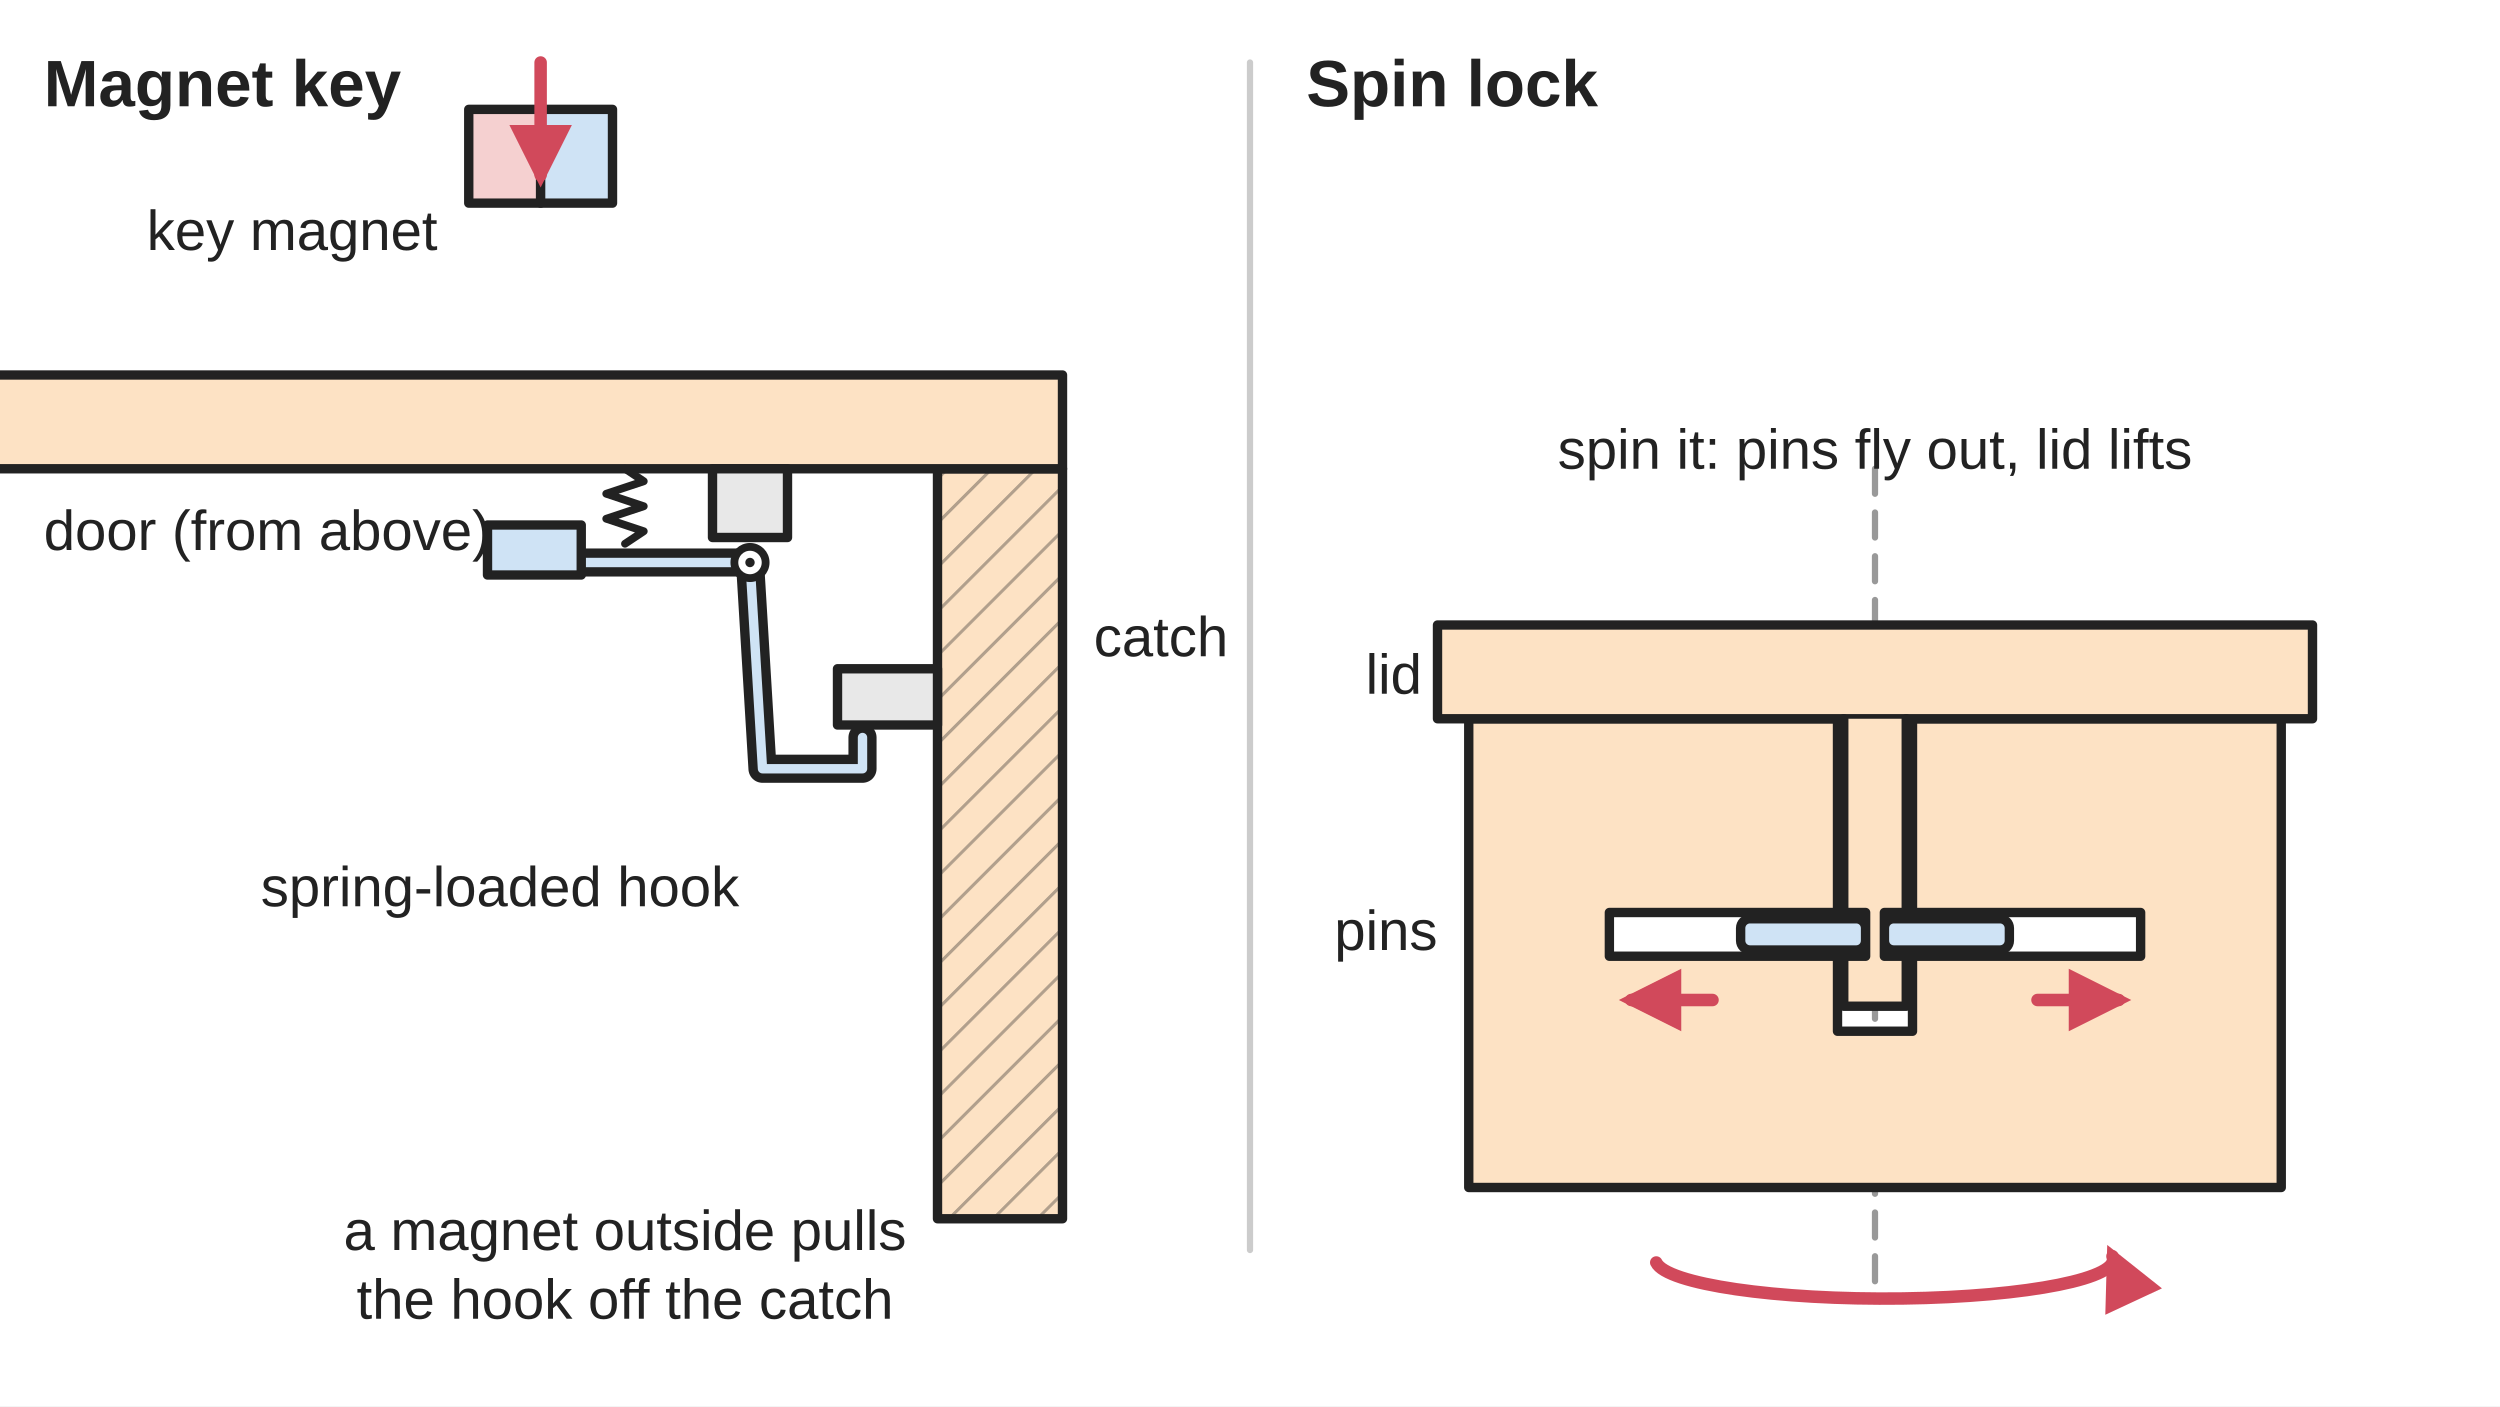
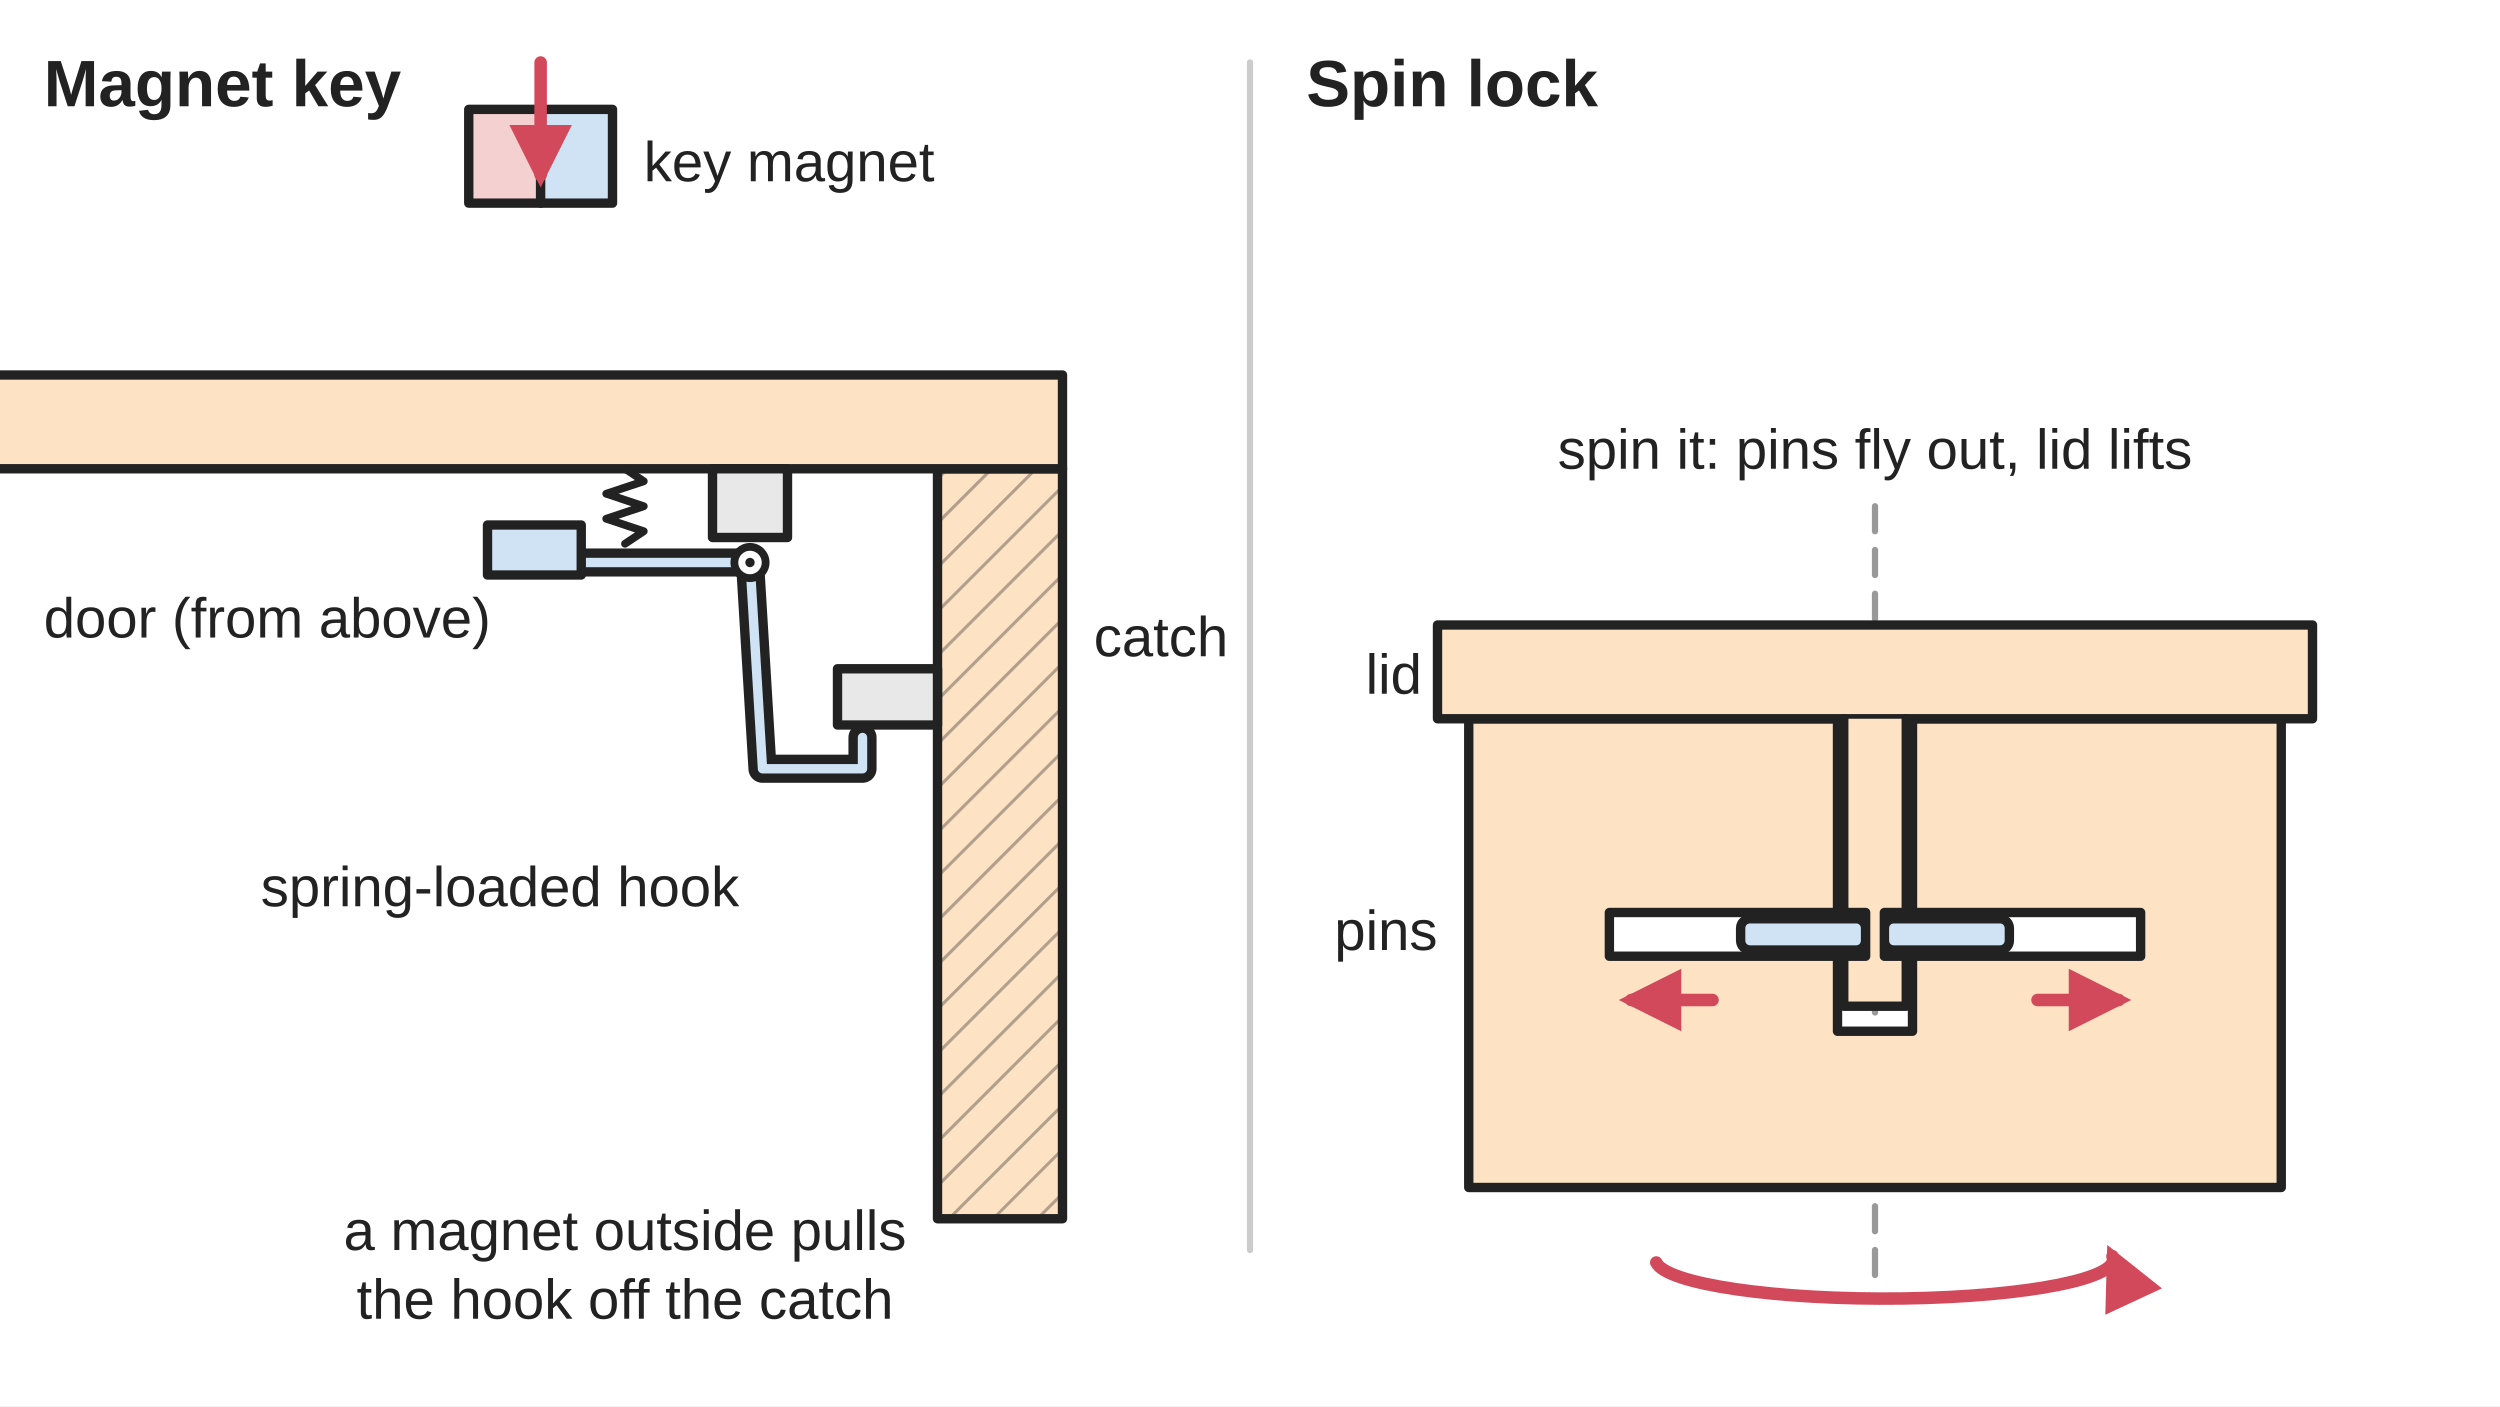
<svg xmlns="http://www.w3.org/2000/svg" viewBox="0 0 800 450" width="800" height="450" role="img">
  <rect width="800" height="450" fill="#ffffff" />
  <defs>
    <marker id="ah" viewBox="0 0 10 10" refX="8" refY="5" markerWidth="5" markerHeight="5" orient="auto-start-reverse">
      <path d="M0,0 L10,5 L0,10 z" fill="#d1495b" />
    </marker>
    <pattern id="hatch" width="10" height="10" patternUnits="userSpaceOnUse" patternTransform="rotate(45)">
      <line x1="0" y1="0" x2="0" y2="10" stroke="#222" stroke-width="2" />
    </pattern>
  </defs>
  <g stroke="#222" stroke-width="3" stroke-linejoin="round" stroke-linecap="round">
    <line x1="400" y1="20" x2="400" y2="400" stroke="#cccccc" stroke-width="2" />
    <rect x="300" y="150" width="40" height="240" fill="#fde2c4" />
    <rect x="300" y="150" width="40" height="240" fill="url(#hatch)" opacity="0.35" stroke="none" />
    <rect x="268" y="214" width="32" height="18" fill="#e8e8e8" />
    <g>
      <rect x="-10" y="120" width="350" height="30" fill="#fde2c4" />
      <rect x="228" y="150" width="24" height="22" fill="#e8e8e8" />
      <polyline points="200,150 206,154 194,158 206,162 194,166 206,170 200,174" fill="none" stroke-width="2.5" />
      <g transform="rotate(0 240 180)">
        <path d="M168,180 H240 L244,246 H276 V236" fill="none" stroke-width="9" />
        <path d="M168,180 H240 L244,246 H276 V236" fill="none" stroke="#cfe3f5" stroke-width="3" />
        <rect x="156" y="168" width="30" height="16" fill="#cfe3f5" />
      </g>
      <circle cx="240" cy="180" r="5" fill="#ffffff" stroke-width="2.5" />
      <circle cx="240" cy="180" r="1.5" fill="#222" stroke="none" />
    </g>
    <g transform="translate(0,-55)">
      <rect x="150" y="90" width="23" height="30" fill="#f5d0d0" />
      <rect x="173" y="90" width="23" height="30" fill="#cfe3f5" />
    </g>
-     <line x1="222" y1="74" x2="222" y2="44" stroke="#d1495b" stroke-width="4" marker-end="url(#ah)" opacity="0" />
+     <line x1="322" y1="74" x2="322" y2="40" stroke="#d1495b" stroke-width="4" marker-end="url(#ah)" opacity="0" />
    <line x1="173" y1="20" x2="173" y2="56" stroke="#d1495b" stroke-width="4" marker-end="url(#ah)" />
-     <line x1="600" y1="150" x2="600" y2="412" stroke="#999999" stroke-width="2" stroke-dasharray="8 6" />
+     <line x1="600" y1="162" x2="600" y2="412" stroke="#999999" stroke-width="2" stroke-dasharray="8 6" />
    <path d="M470,230 H588 V292 H515 V306 H588 V330 H612 V306 H685 V292 H612 V230 H730 V380 H470 Z" fill="#fde2c4" />
    <g>
      <rect x="557" y="294" width="40" height="10" rx="3" fill="#cfe3f5" />
    </g>
    <g>
      <rect x="603" y="294" width="40" height="10" rx="3" fill="#cfe3f5" />
    </g>
    <g>
      <rect x="460" y="200" width="280" height="30" fill="#fde2c4" />
      <path d="M590,230 V292 H597 V306 H590 V322 H610 V306 H603 V292 H610 V230" fill="#fde2c4" />
    </g>
    <path d="M530,404 A70,12 0 0 0 676,402" fill="none" stroke="#d1495b" stroke-width="4" marker-end="url(#ah)" stroke-dasharray="10 6" opacity="0" />
    <path d="M530,404 A70,12 0 0 0 676,402" fill="none" stroke="#d1495b" stroke-width="4" marker-end="url(#ah)" />
    <line x1="548" y1="320" x2="522" y2="320" stroke="#d1495b" stroke-width="4" marker-end="url(#ah)" />
    <line x1="652" y1="320" x2="678" y2="320" stroke="#d1495b" stroke-width="4" marker-end="url(#ah)" />
  </g>
  <g font-family="Arial, Helvetica, sans-serif" font-size="18" fill="#222">
    <text x="14" y="34" font-size="21" font-weight="bold">Magnet key</text>
    <text x="418" y="34" font-size="21" font-weight="bold">Spin lock</text>
-     <text x="140" y="80" text-anchor="end">key magnet</text>
-     <text x="14" y="176">door (from above)</text>
+     <text x="206" y="58">key magnet</text>
+     <text x="14" y="204">door (from above)</text>
    <text x="160" y="290" text-anchor="middle">spring-loaded hook</text>
    <text x="350" y="210">catch</text>
    <text x="455" y="222" text-anchor="end">lid</text>
    <text x="460" y="304" text-anchor="end">pins</text>
    <g text-anchor="middle">
      <text x="200" y="400">a magnet outside pulls</text>
      <text x="200" y="422">the hook off the catch</text>
      <text x="600" y="150">spin it: pins fly out, lid lifts</text>
    </g>
  </g>
</svg>
